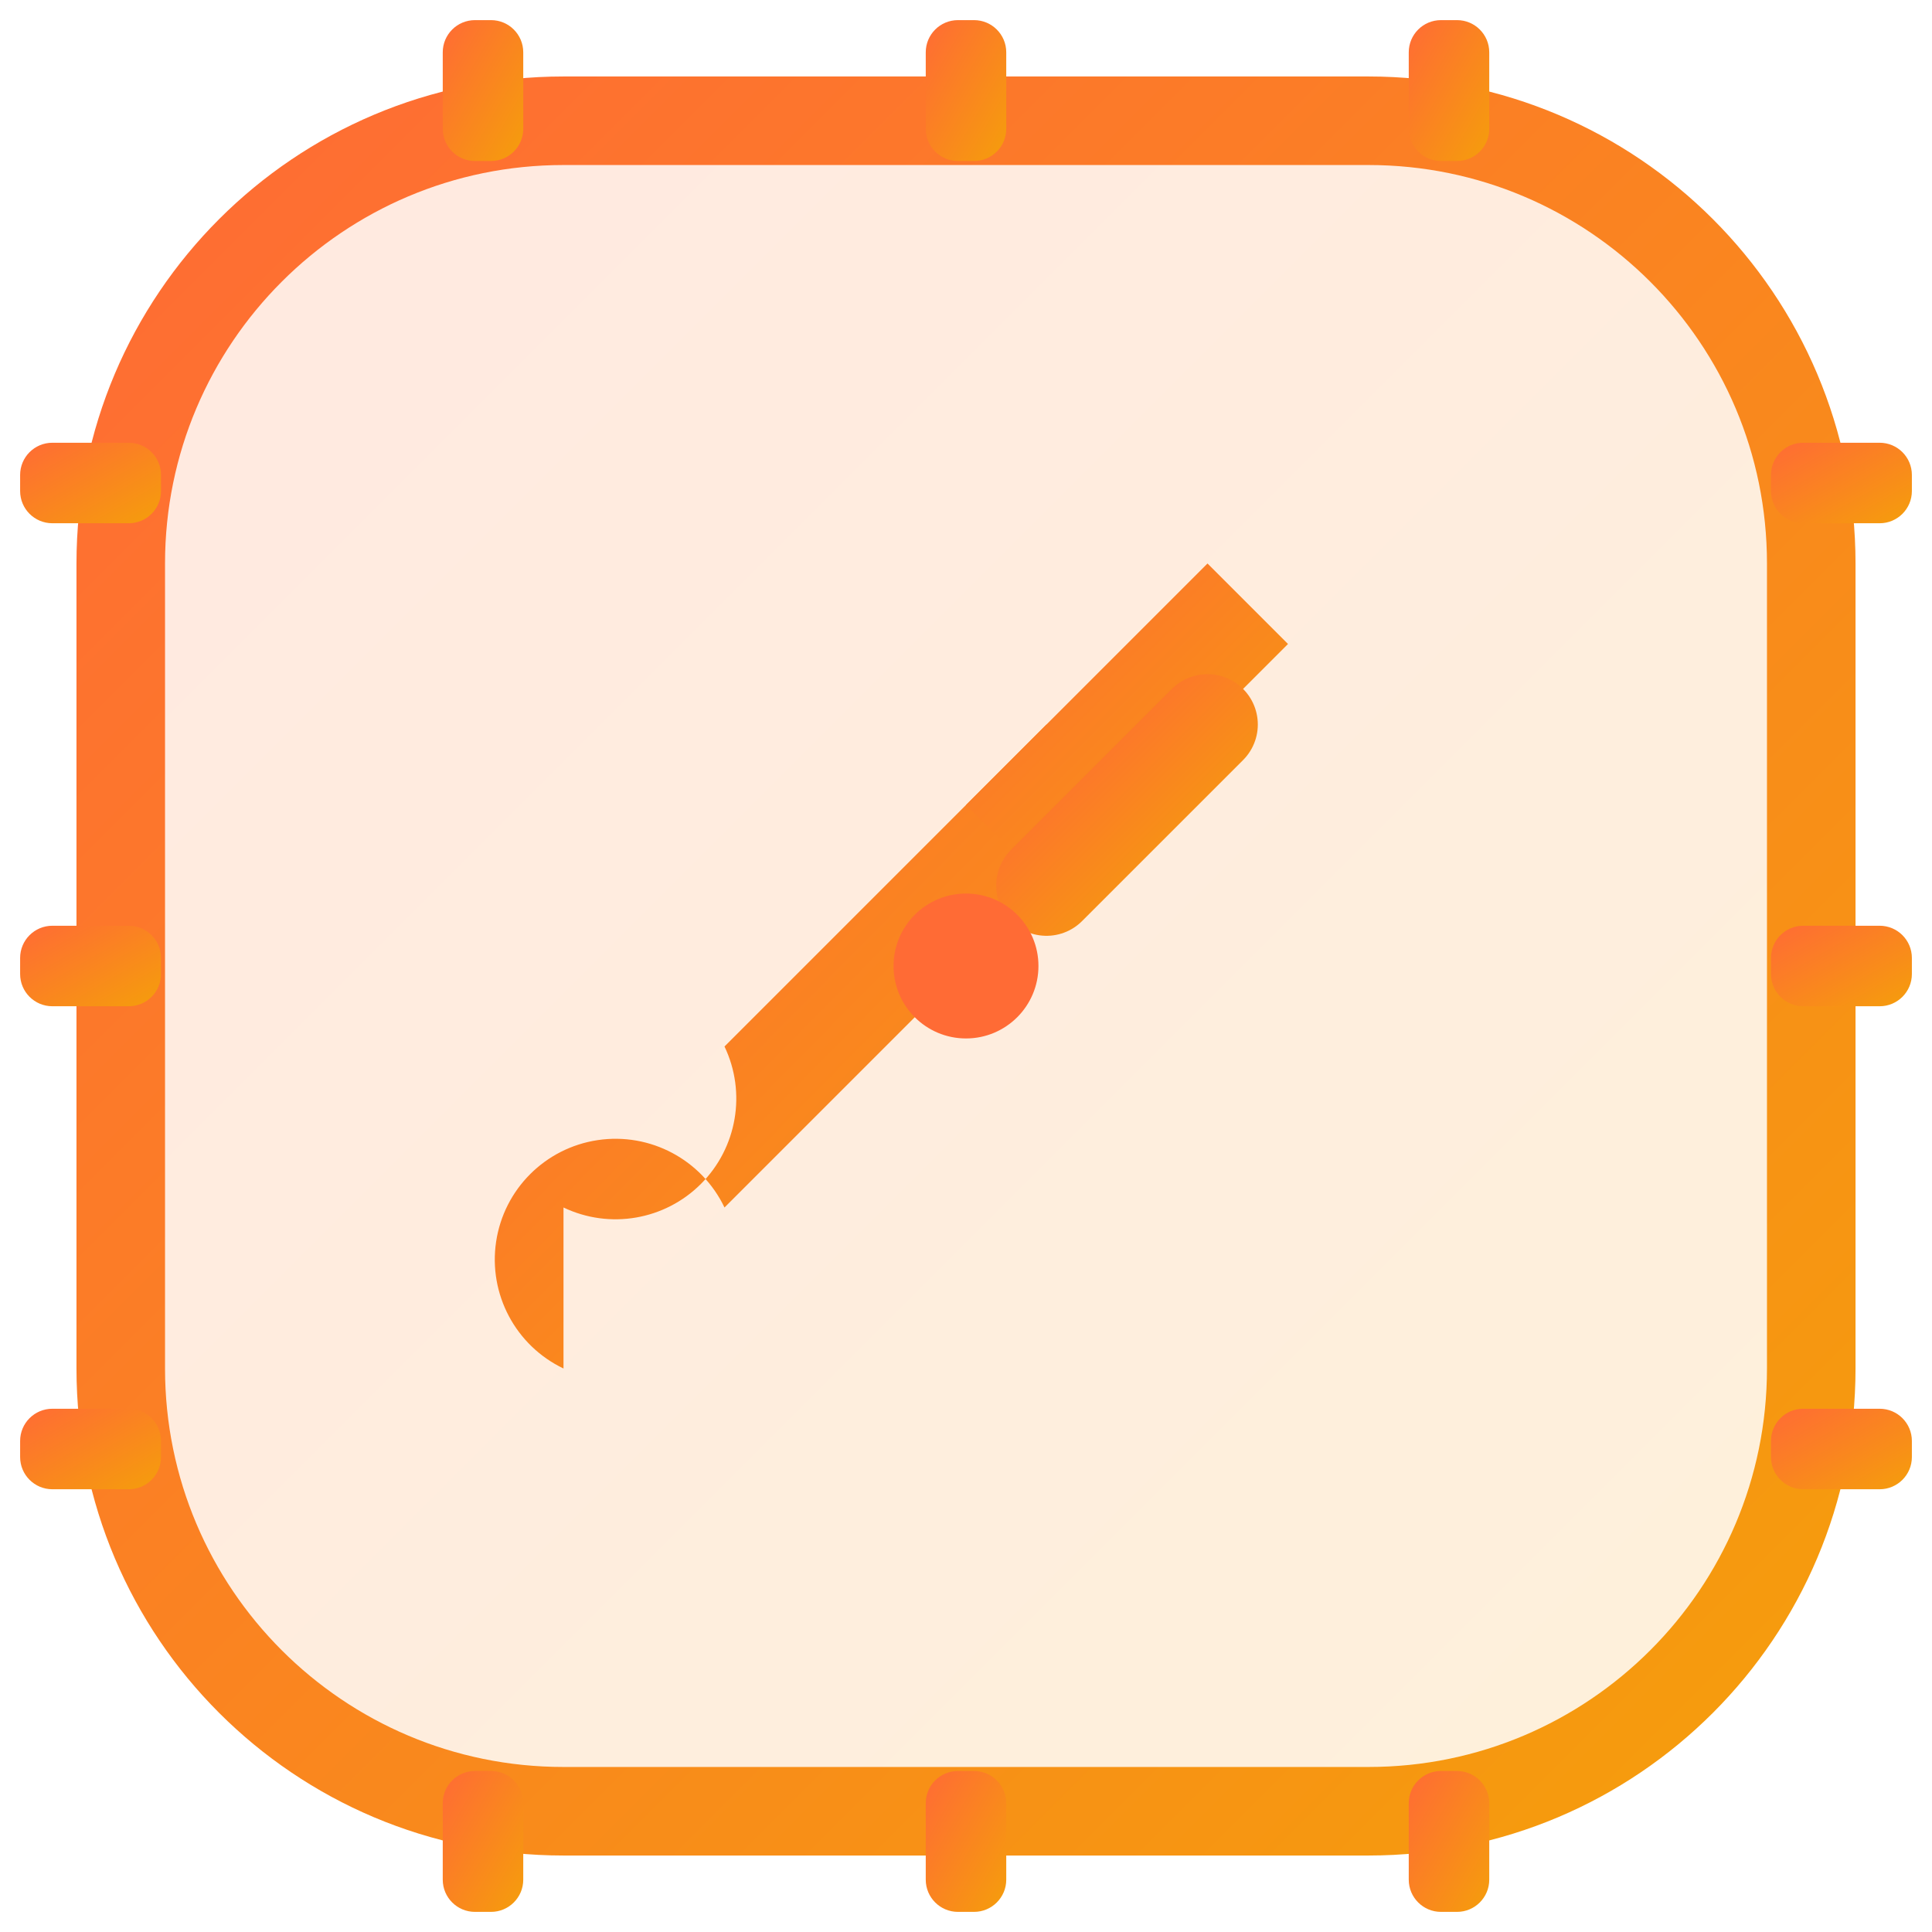
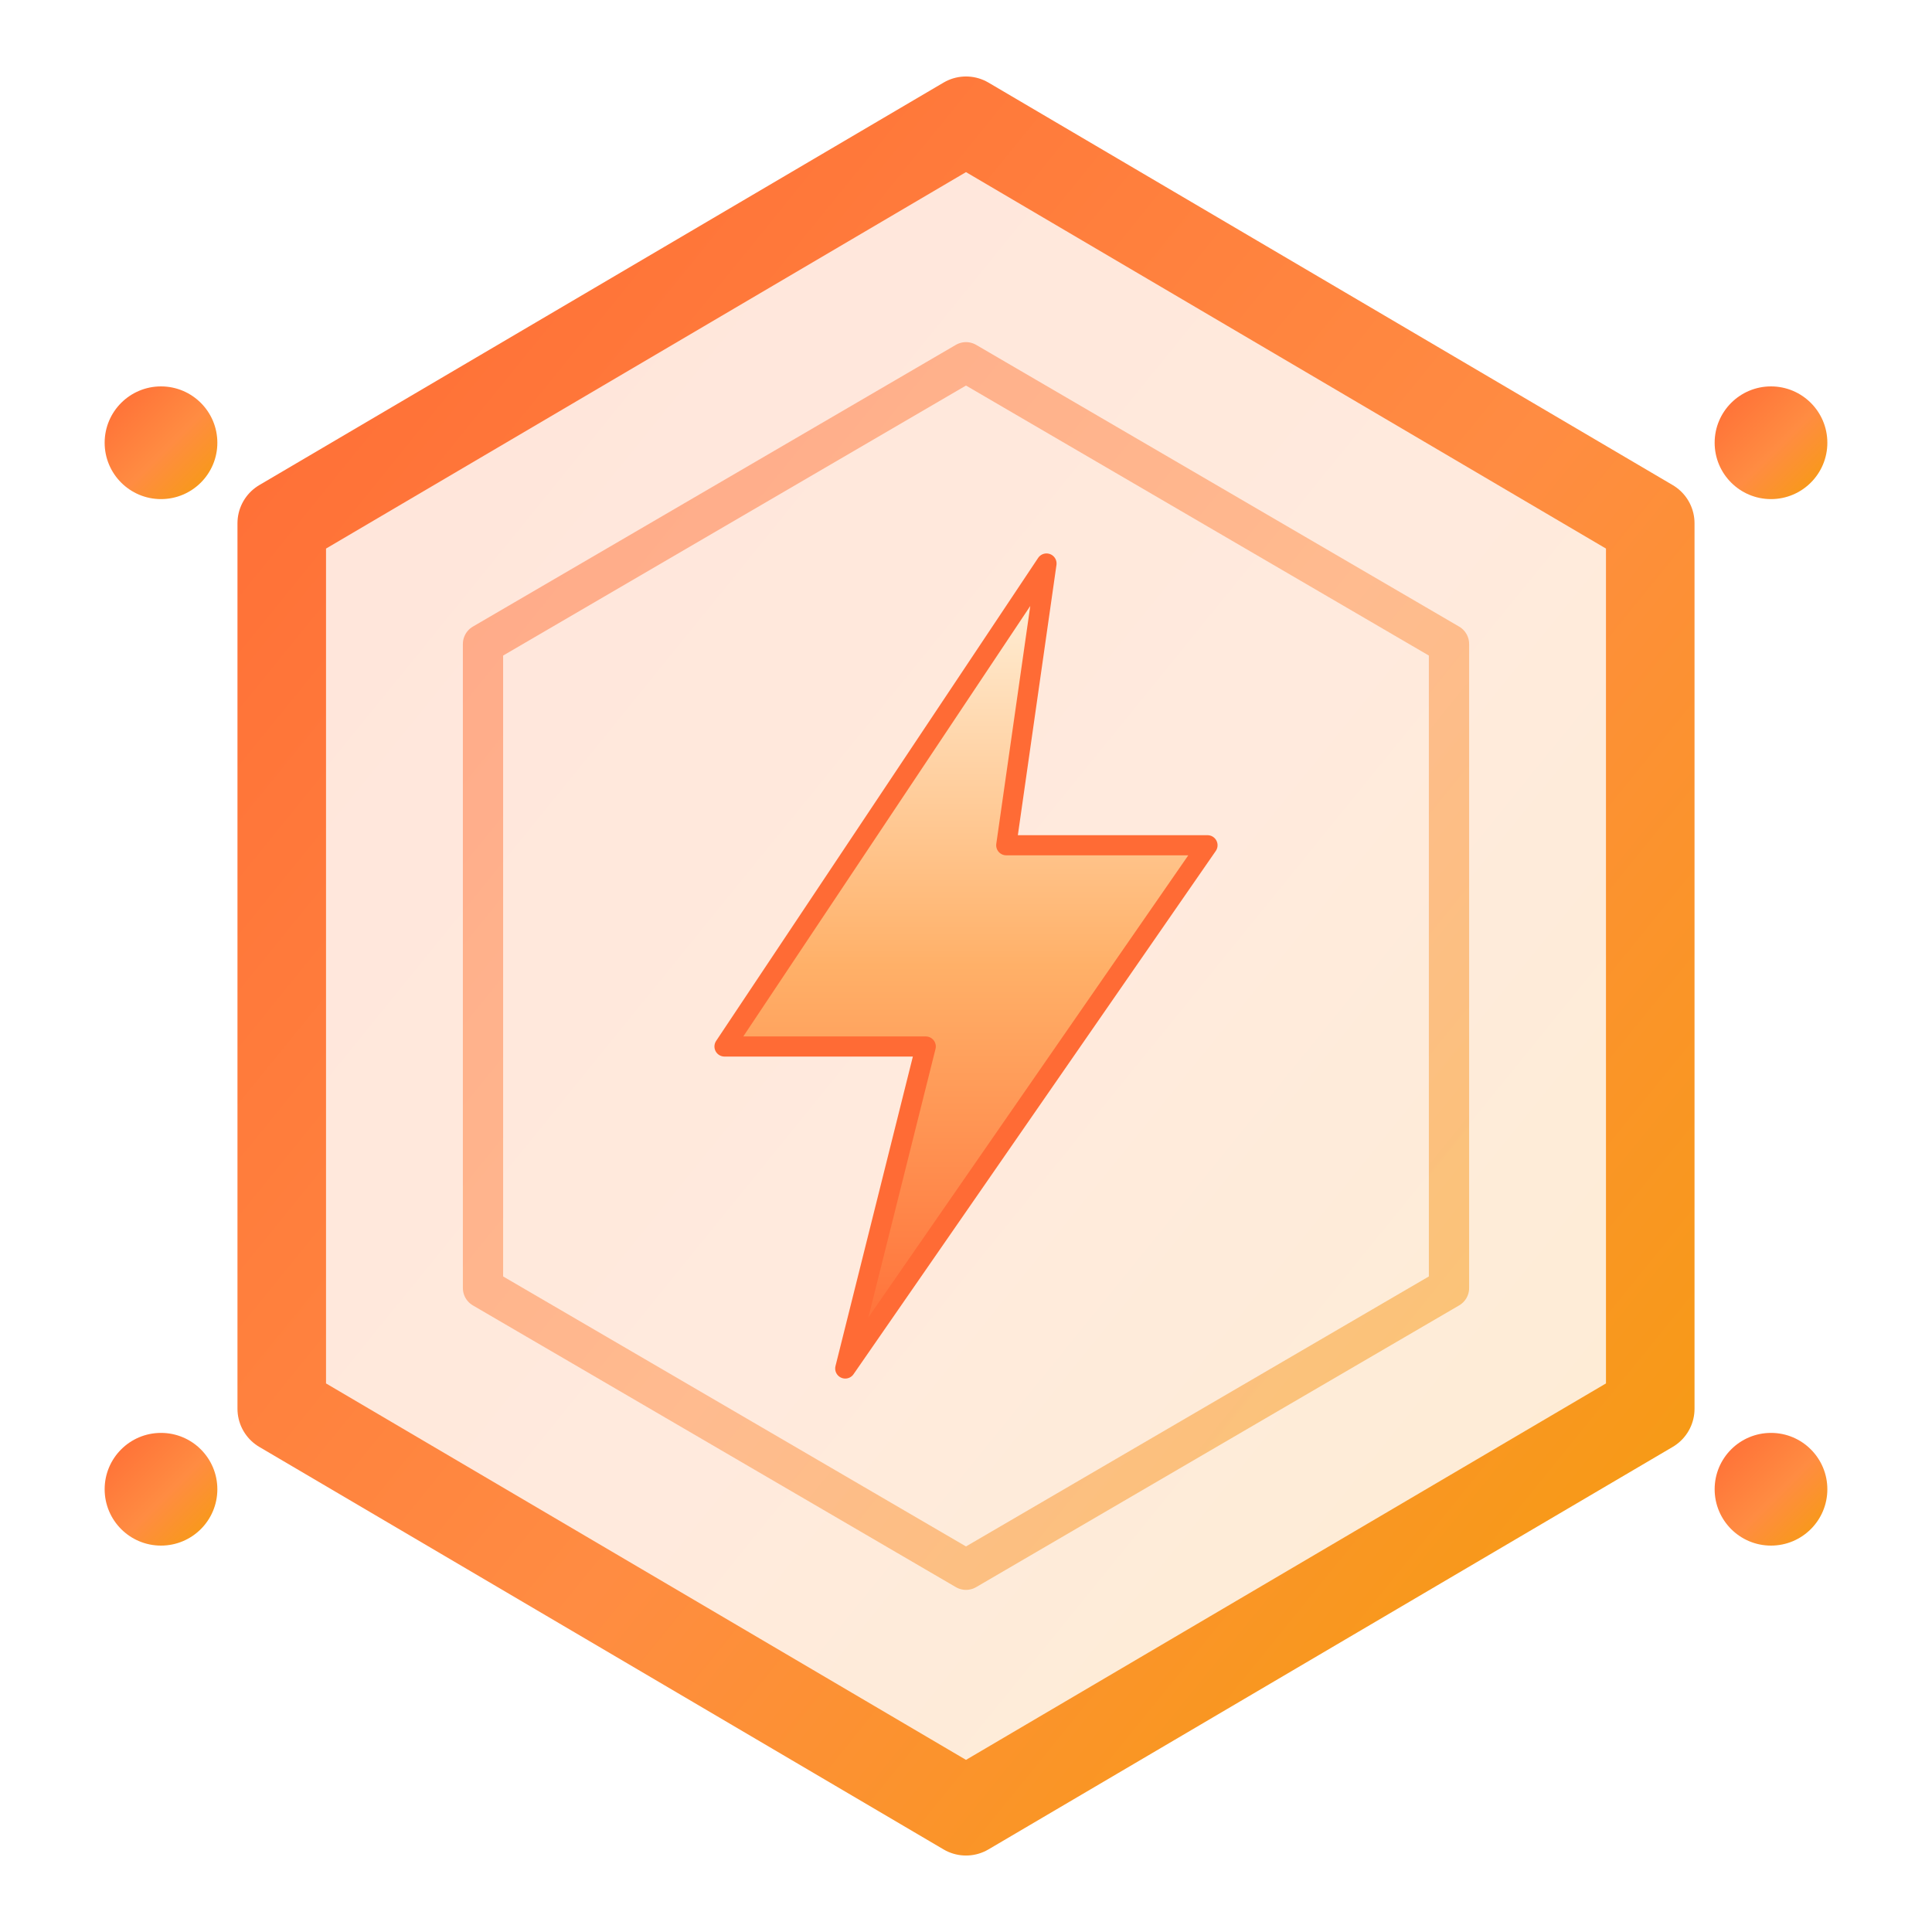
<svg xmlns="http://www.w3.org/2000/svg" width="48" height="48" viewBox="0 0 48 48">
  <defs>
    <linearGradient id="g" x1="0%" y1="0%" x2="100%" y2="100%">
      <stop offset="0%" stop-color="#FF6B35" />
+       <stop offset="55%" stop-color="#FF8C42" />
      <stop offset="100%" stop-color="#F59E0B" />
    </linearGradient>
+     <linearGradient id="gb" x1="0%" y1="0%" x2="0%" y2="100%">
+       <stop offset="0%" stop-color="#FFF4E0" />
+       <stop offset="50%" stop-color="#FFB068" />
+       <stop offset="100%" stop-color="#FF6B35" />
+     </linearGradient>
  </defs>
-   <rect x="3" y="3" width="42" height="42" rx="11" fill="url(#g)" fill-opacity="0.15" stroke="url(#g)" stroke-width="2.2" />
-   <rect x="11" y="0.5" width="2" height="3.5" rx="0.8" fill="url(#g)" />
-   <rect x="23" y="0.5" width="2" height="3.5" rx="0.8" fill="url(#g)" />
-   <rect x="35" y="0.5" width="2" height="3.5" rx="0.8" fill="url(#g)" />
-   <rect x="11" y="44" width="2" height="3.5" rx="0.8" fill="url(#g)" />
-   <rect x="23" y="44" width="2" height="3.5" rx="0.8" fill="url(#g)" />
-   <rect x="35" y="44" width="2" height="3.5" rx="0.8" fill="url(#g)" />
-   <rect x="0.5" y="11" width="3.5" height="2" rx="0.8" fill="url(#g)" />
-   <rect x="0.5" y="23" width="3.5" height="2" rx="0.8" fill="url(#g)" />
-   <rect x="0.5" y="35" width="3.5" height="2" rx="0.8" fill="url(#g)" />
-   <rect x="44" y="11" width="3.5" height="2" rx="0.8" fill="url(#g)" />
-   <rect x="44" y="23" width="3.5" height="2" rx="0.8" fill="url(#g)" />
-   <rect x="44" y="35" width="3.5" height="2" rx="0.8" fill="url(#g)" />
-   <path d="M16 32 L24 24 M14 34 a3 3 0 1 1 4 -4 L20 28 L28 20 L26 18 L18 26 a3 3 0 0 1 -4 4 Z" fill="url(#g)" />
-   <path d="M32 16 L30 14 L24 20 L26 22 Z" fill="url(#g)" />
-   <path d="M26 22 L30 18" stroke="url(#g)" stroke-width="2.5" stroke-linecap="round" />
-   <circle cx="24" cy="24" r="1.8" fill="#FF6B35" />
+   <path d="M24 3 L41 13 L41 35 L24 45 L7 35 L7 13 Z" fill="url(#g)" fill-opacity="0.18" stroke="url(#g)" stroke-width="2.2" stroke-linejoin="round" />
+   <path d="M24 9 L36 16 L36 32 L24 39 L12 32 L12 16 Z" fill="none" stroke="url(#g)" stroke-width="1" stroke-opacity="0.5" stroke-linejoin="round" />
+   <circle cx="4" cy="11" r="1.4" fill="url(#g)" />
+   <circle cx="44" cy="11" r="1.4" fill="url(#g)" />
+   <circle cx="44" cy="37" r="1.4" fill="url(#g)" />
+   <circle cx="4" cy="37" r="1.4" fill="url(#g)" />
+   <path d="M26 14 L18 26 L23 26 L21 34 L30 21 L25 21 L26 14 Z" fill="url(#gb)" stroke="#FF6B35" stroke-width="0.5" stroke-linejoin="round" />
</svg>
